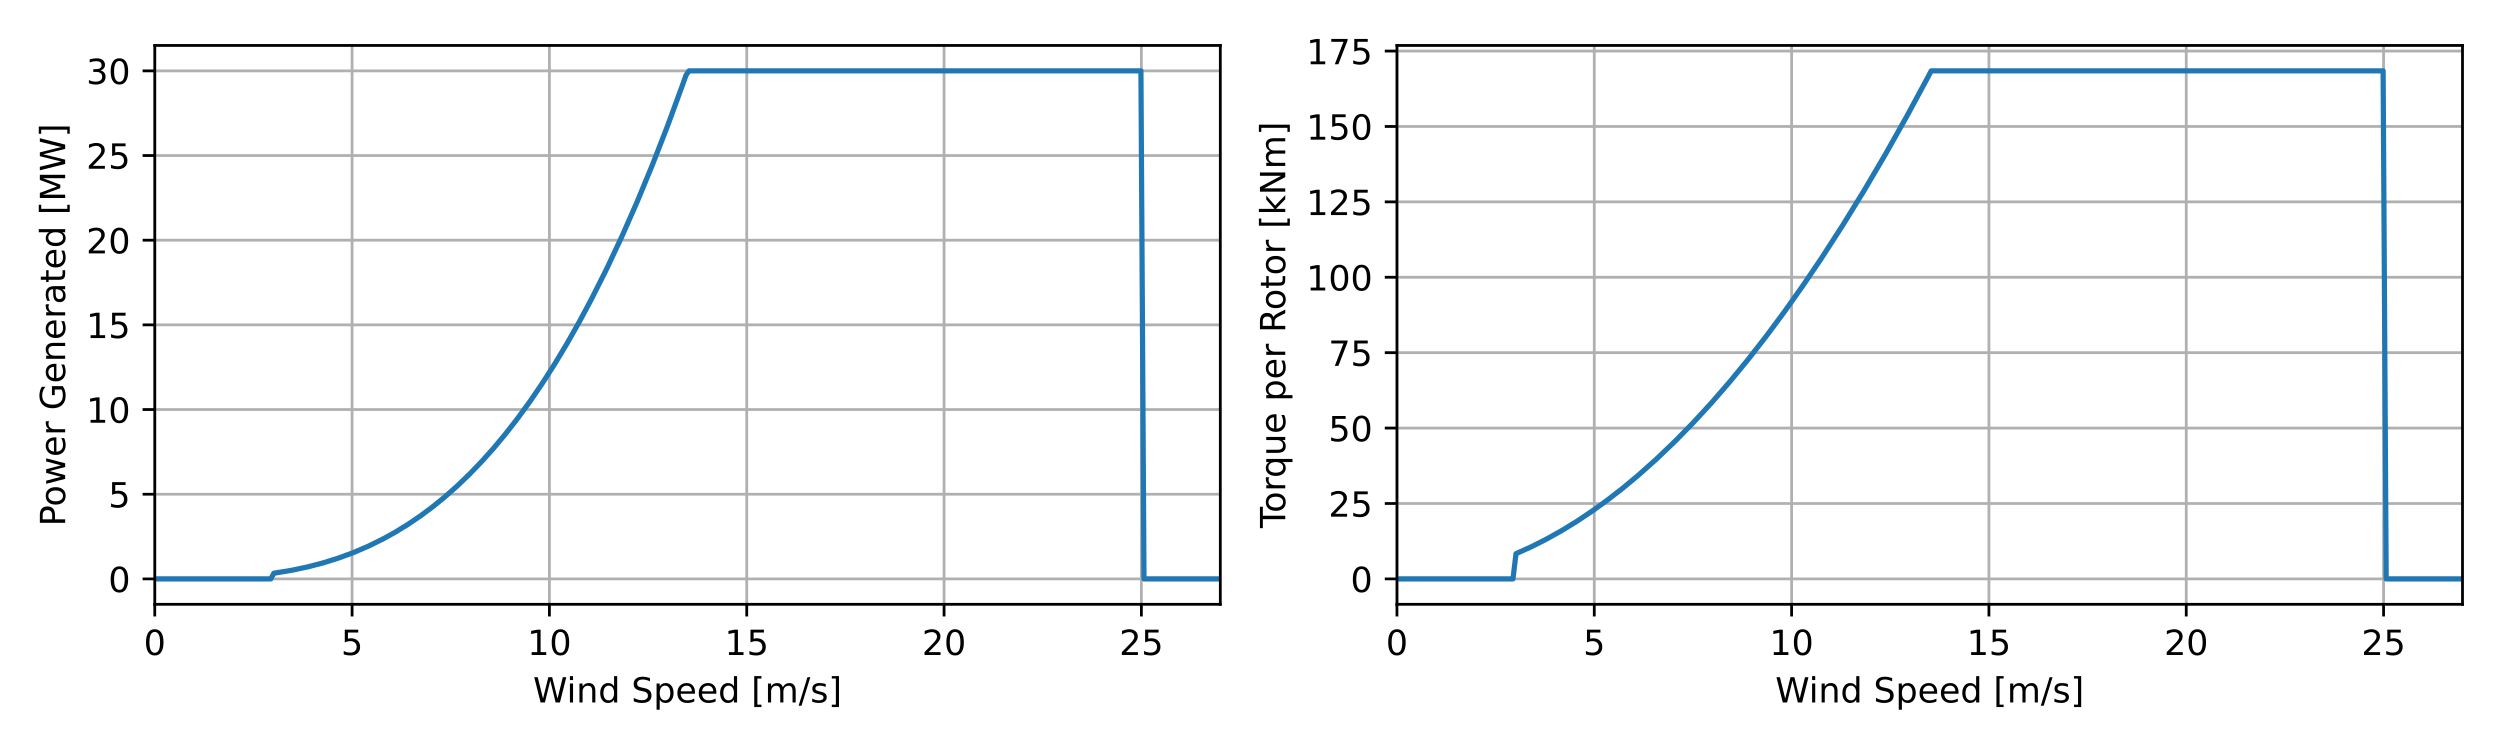
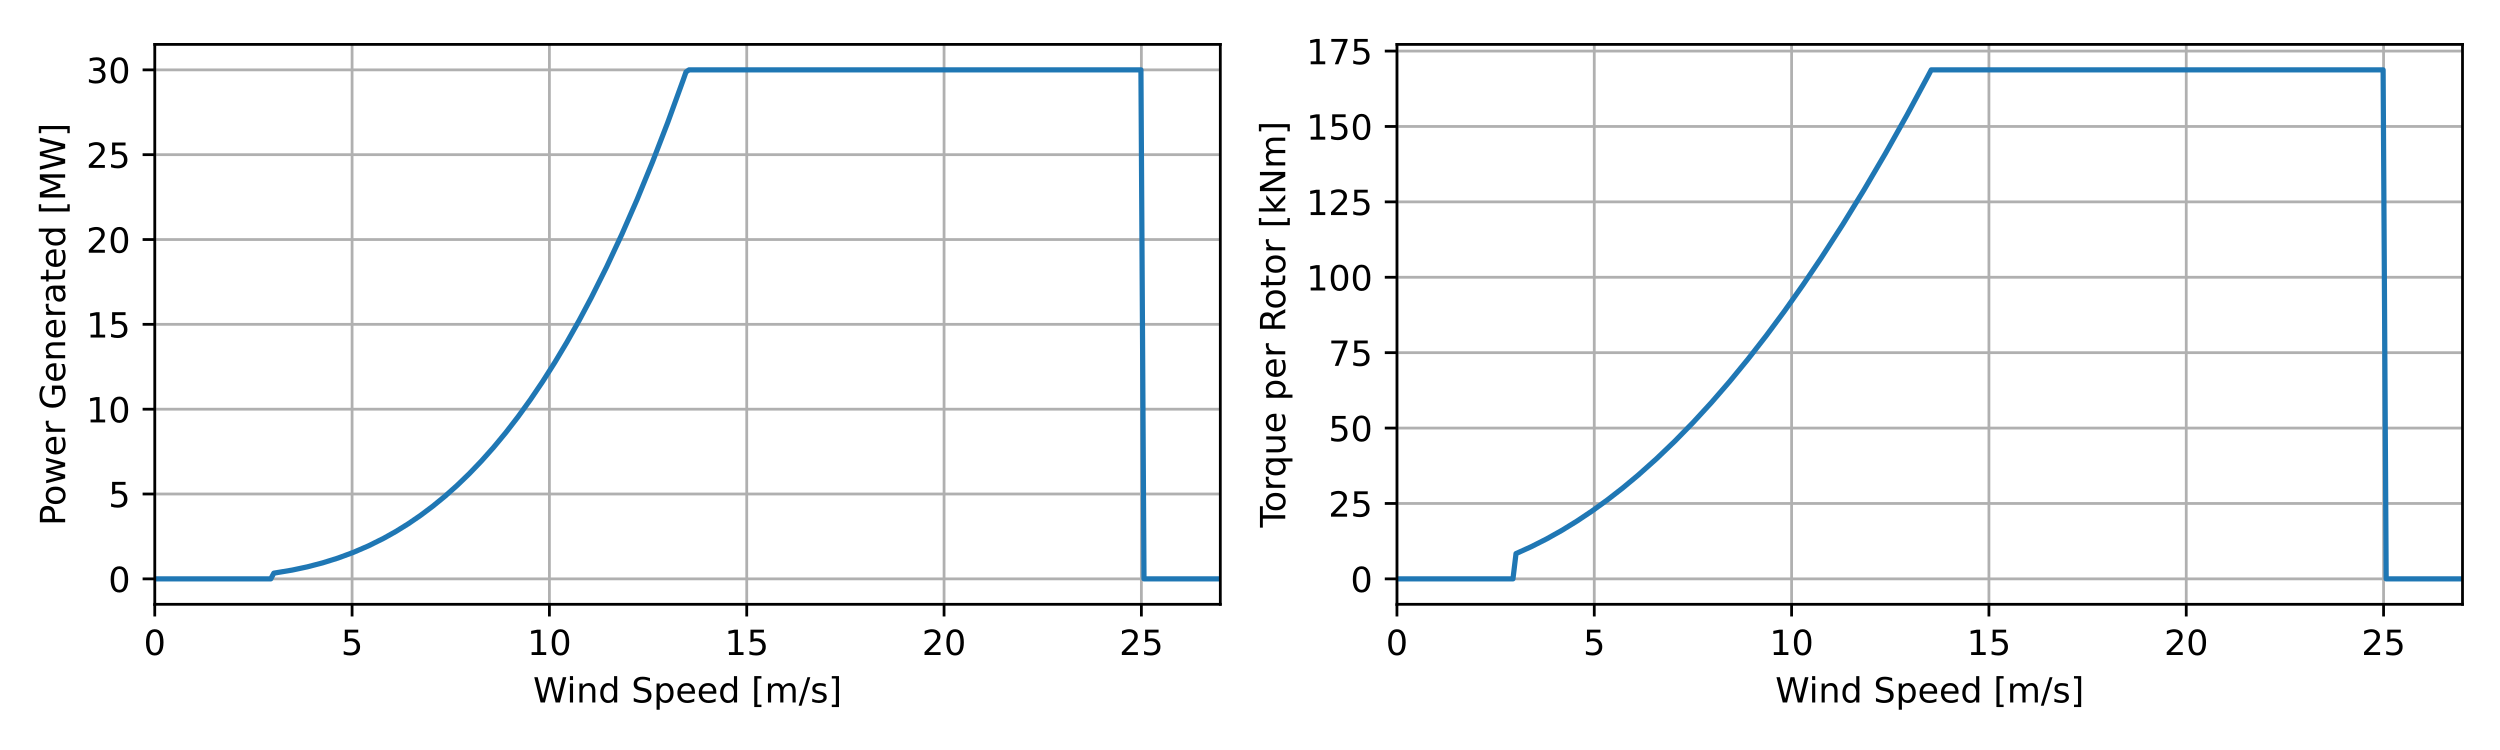
<svg xmlns="http://www.w3.org/2000/svg" xmlns:xlink="http://www.w3.org/1999/xlink" width="720pt" height="216pt" viewBox="0 0 720 216" version="1.1">
  <defs>
    <style type="text/css">*{stroke-linejoin: round; stroke-linecap: butt}</style>
  </defs>
  <g id="figure_1">
    <g id="patch_1">
      <path d="M 0 216  L 720 216  L 720 0  L 0 0  z " style="fill: #ffffff" />
    </g>
    <g id="axes_1">
      <g id="patch_2">
-         <path d="M 44.57 174.04  L 351.45 174.04  L 351.45 13.089  L 44.57 13.089  z " style="fill: #ffffff" />
+         <path d="M 44.57 174.04  L 351.45 174.04  L 351.45 12.788  L 44.57 12.788  z " style="fill: #ffffff" />
      </g>
      <g id="matplotlib.axis_1">
        <g id="xtick_1">
          <g id="line2d_1">
-             <path d="M 44.57 174.04  L 44.57 13.089  " clip-path="url(#pef4a4a75a6)" style="fill: none; stroke: #b0b0b0; stroke-width: 0.8; stroke-linecap: square" />
+             <path d="M 44.57 174.04  L 44.57 12.788  " clip-path="url(#p8d7e63f0e0)" style="fill: none; stroke: #b0b0b0; stroke-width: 0.8; stroke-linecap: square" />
          </g>
          <g id="line2d_2">
            <defs>
-               <path id="mb5f96da358" d="M 0 0  L 0 3.5  " style="stroke: #000000; stroke-width: 0.8" />
+               <path id="m39bc33a064" d="M 0 0  L 0 3.5  " style="stroke: #000000; stroke-width: 0.8" />
            </defs>
            <g>
-               <use xlink:href="#mb5f96da358" x="44.57" y="174.04" style="stroke: #000000; stroke-width: 0.8" />
+               <use xlink:href="#m39bc33a064" x="44.57" y="174.04" style="stroke: #000000; stroke-width: 0.8" />
            </g>
          </g>
          <g id="text_1">
            <g transform="translate(41.38875 188.6384) scale(0.1 -0.1)">
              <defs>
                <path id="DejaVuSans-30" d="M 2034 4250  Q 1547 4250 1301 3770  Q 1056 3291 1056 2328  Q 1056 1369 1301 889  Q 1547 409 2034 409  Q 2525 409 2770 889  Q 3016 1369 3016 2328  Q 3016 3291 2770 3770  Q 2525 4250 2034 4250  z M 2034 4750  Q 2819 4750 3233 4129  Q 3647 3509 3647 2328  Q 3647 1150 3233 529  Q 2819 -91 2034 -91  Q 1250 -91 836 529  Q 422 1150 422 2328  Q 422 3509 836 4129  Q 1250 4750 2034 4750  z " transform="scale(0.015625)" />
              </defs>
              <use xlink:href="#DejaVuSans-30" />
            </g>
          </g>
        </g>
        <g id="xtick_2">
          <g id="line2d_3">
-             <path d="M 101.4 174.04  L 101.4 13.089  " clip-path="url(#pef4a4a75a6)" style="fill: none; stroke: #b0b0b0; stroke-width: 0.8; stroke-linecap: square" />
+             <path d="M 101.4 174.04  L 101.4 12.788  " clip-path="url(#p8d7e63f0e0)" style="fill: none; stroke: #b0b0b0; stroke-width: 0.8; stroke-linecap: square" />
          </g>
          <g id="line2d_4">
            <g>
-               <use xlink:href="#mb5f96da358" x="101.4" y="174.04" style="stroke: #000000; stroke-width: 0.8" />
+               <use xlink:href="#m39bc33a064" x="101.4" y="174.04" style="stroke: #000000; stroke-width: 0.8" />
            </g>
          </g>
          <g id="text_2">
            <g transform="translate(98.21838 188.6384) scale(0.1 -0.1)">
              <defs>
                <path id="DejaVuSans-35" d="M 691 4666  L 3169 4666  L 3169 4134  L 1269 4134  L 1269 2991  Q 1406 3038 1543 3061  Q 1681 3084 1819 3084  Q 2600 3084 3056 2656  Q 3513 2228 3513 1497  Q 3513 744 3044 326  Q 2575 -91 1722 -91  Q 1428 -91 1123 -41  Q 819 9 494 109  L 494 744  Q 775 591 1075 516  Q 1375 441 1709 441  Q 2250 441 2565 725  Q 2881 1009 2881 1497  Q 2881 1984 2565 2268  Q 2250 2553 1709 2553  Q 1456 2553 1204 2497  Q 953 2441 691 2322  L 691 4666  z " transform="scale(0.015625)" />
              </defs>
              <use xlink:href="#DejaVuSans-35" />
            </g>
          </g>
        </g>
        <g id="xtick_3">
          <g id="line2d_5">
-             <path d="M 158.229 174.04  L 158.229 13.089  " clip-path="url(#pef4a4a75a6)" style="fill: none; stroke: #b0b0b0; stroke-width: 0.8; stroke-linecap: square" />
+             <path d="M 158.229 174.04  L 158.229 12.788  " clip-path="url(#p8d7e63f0e0)" style="fill: none; stroke: #b0b0b0; stroke-width: 0.8; stroke-linecap: square" />
          </g>
          <g id="line2d_6">
            <g>
-               <use xlink:href="#mb5f96da358" x="158.229" y="174.04" style="stroke: #000000; stroke-width: 0.8" />
+               <use xlink:href="#m39bc33a064" x="158.229" y="174.04" style="stroke: #000000; stroke-width: 0.8" />
            </g>
          </g>
          <g id="text_3">
            <g transform="translate(151.8668 188.6384) scale(0.1 -0.1)">
              <defs>
                <path id="DejaVuSans-31" d="M 794 531  L 1825 531  L 1825 4091  L 703 3866  L 703 4441  L 1819 4666  L 2450 4666  L 2450 531  L 3481 531  L 3481 0  L 794 0  L 794 531  z " transform="scale(0.015625)" />
              </defs>
              <use xlink:href="#DejaVuSans-31" />
              <use xlink:href="#DejaVuSans-30" x="63.623" />
            </g>
          </g>
        </g>
        <g id="xtick_4">
          <g id="line2d_7">
-             <path d="M 215.059 174.04  L 215.059 13.089  " clip-path="url(#pef4a4a75a6)" style="fill: none; stroke: #b0b0b0; stroke-width: 0.8; stroke-linecap: square" />
+             <path d="M 215.059 174.04  L 215.059 12.788  " clip-path="url(#p8d7e63f0e0)" style="fill: none; stroke: #b0b0b0; stroke-width: 0.8; stroke-linecap: square" />
          </g>
          <g id="line2d_8">
            <g>
-               <use xlink:href="#mb5f96da358" x="215.059" y="174.04" style="stroke: #000000; stroke-width: 0.8" />
+               <use xlink:href="#m39bc33a064" x="215.059" y="174.04" style="stroke: #000000; stroke-width: 0.8" />
            </g>
          </g>
          <g id="text_4">
            <g transform="translate(208.6964 188.6384) scale(0.1 -0.1)">
              <use xlink:href="#DejaVuSans-31" />
              <use xlink:href="#DejaVuSans-35" x="63.623" />
            </g>
          </g>
        </g>
        <g id="xtick_5">
          <g id="line2d_9">
-             <path d="M 271.889 174.04  L 271.889 13.089  " clip-path="url(#pef4a4a75a6)" style="fill: none; stroke: #b0b0b0; stroke-width: 0.8; stroke-linecap: square" />
+             <path d="M 271.889 174.04  L 271.889 12.788  " clip-path="url(#p8d7e63f0e0)" style="fill: none; stroke: #b0b0b0; stroke-width: 0.8; stroke-linecap: square" />
          </g>
          <g id="line2d_10">
            <g>
-               <use xlink:href="#mb5f96da358" x="271.889" y="174.04" style="stroke: #000000; stroke-width: 0.8" />
+               <use xlink:href="#m39bc33a064" x="271.889" y="174.04" style="stroke: #000000; stroke-width: 0.8" />
            </g>
          </g>
          <g id="text_5">
            <g transform="translate(265.526 188.6384) scale(0.1 -0.1)">
              <defs>
                <path id="DejaVuSans-32" d="M 1228 531  L 3431 531  L 3431 0  L 469 0  L 469 531  Q 828 903 1448 1529  Q 2069 2156 2228 2338  Q 2531 2678 2651 2914  Q 2772 3150 2772 3378  Q 2772 3750 2511 3984  Q 2250 4219 1831 4219  Q 1534 4219 1204 4116  Q 875 4013 500 3803  L 500 4441  Q 881 4594 1212 4672  Q 1544 4750 1819 4750  Q 2544 4750 2975 4387  Q 3406 4025 3406 3419  Q 3406 3131 3298 2873  Q 3191 2616 2906 2266  Q 2828 2175 2409 1742  Q 1991 1309 1228 531  z " transform="scale(0.015625)" />
              </defs>
              <use xlink:href="#DejaVuSans-32" />
              <use xlink:href="#DejaVuSans-30" x="63.623" />
            </g>
          </g>
        </g>
        <g id="xtick_6">
          <g id="line2d_11">
-             <path d="M 328.718 174.04  L 328.718 13.089  " clip-path="url(#pef4a4a75a6)" style="fill: none; stroke: #b0b0b0; stroke-width: 0.8; stroke-linecap: square" />
+             <path d="M 328.718 174.04  L 328.718 12.788  " clip-path="url(#p8d7e63f0e0)" style="fill: none; stroke: #b0b0b0; stroke-width: 0.8; stroke-linecap: square" />
          </g>
          <g id="line2d_12">
            <g>
-               <use xlink:href="#mb5f96da358" x="328.718" y="174.04" style="stroke: #000000; stroke-width: 0.8" />
+               <use xlink:href="#m39bc33a064" x="328.718" y="174.04" style="stroke: #000000; stroke-width: 0.8" />
            </g>
          </g>
          <g id="text_6">
            <g transform="translate(322.3556 188.6384) scale(0.1 -0.1)">
              <use xlink:href="#DejaVuSans-32" />
              <use xlink:href="#DejaVuSans-35" x="63.623" />
            </g>
          </g>
        </g>
        <g id="text_7">
          <g transform="translate(153.5319 202.3166) scale(0.1 -0.1)">
            <defs>
              <path id="DejaVuSans-57" d="M 213 4666  L 850 4666  L 1831 722  L 2809 4666  L 3519 4666  L 4500 722  L 5478 4666  L 6119 4666  L 4947 0  L 4153 0  L 3169 4050  L 2175 0  L 1381 0  L 213 4666  z " transform="scale(0.015625)" />
              <path id="DejaVuSans-69" d="M 603 3500  L 1178 3500  L 1178 0  L 603 0  L 603 3500  z M 603 4863  L 1178 4863  L 1178 4134  L 603 4134  L 603 4863  z " transform="scale(0.015625)" />
              <path id="DejaVuSans-6e" d="M 3513 2113  L 3513 0  L 2938 0  L 2938 2094  Q 2938 2591 2744 2837  Q 2550 3084 2163 3084  Q 1697 3084 1428 2787  Q 1159 2491 1159 1978  L 1159 0  L 581 0  L 581 3500  L 1159 3500  L 1159 2956  Q 1366 3272 1645 3428  Q 1925 3584 2291 3584  Q 2894 3584 3203 3211  Q 3513 2838 3513 2113  z " transform="scale(0.015625)" />
              <path id="DejaVuSans-64" d="M 2906 2969  L 2906 4863  L 3481 4863  L 3481 0  L 2906 0  L 2906 525  Q 2725 213 2448 61  Q 2172 -91 1784 -91  Q 1150 -91 751 415  Q 353 922 353 1747  Q 353 2572 751 3078  Q 1150 3584 1784 3584  Q 2172 3584 2448 3432  Q 2725 3281 2906 2969  z M 947 1747  Q 947 1113 1208 752  Q 1469 391 1925 391  Q 2381 391 2643 752  Q 2906 1113 2906 1747  Q 2906 2381 2643 2742  Q 2381 3103 1925 3103  Q 1469 3103 1208 2742  Q 947 2381 947 1747  z " transform="scale(0.015625)" />
              <path id="DejaVuSans-20" transform="scale(0.015625)" />
              <path id="DejaVuSans-53" d="M 3425 4513  L 3425 3897  Q 3066 4069 2747 4153  Q 2428 4238 2131 4238  Q 1616 4238 1336 4038  Q 1056 3838 1056 3469  Q 1056 3159 1242 3001  Q 1428 2844 1947 2747  L 2328 2669  Q 3034 2534 3370 2195  Q 3706 1856 3706 1288  Q 3706 609 3251 259  Q 2797 -91 1919 -91  Q 1588 -91 1214 -16  Q 841 59 441 206  L 441 856  Q 825 641 1194 531  Q 1563 422 1919 422  Q 2459 422 2753 634  Q 3047 847 3047 1241  Q 3047 1584 2836 1778  Q 2625 1972 2144 2069  L 1759 2144  Q 1053 2284 737 2584  Q 422 2884 422 3419  Q 422 4038 858 4394  Q 1294 4750 2059 4750  Q 2388 4750 2728 4690  Q 3069 4631 3425 4513  z " transform="scale(0.015625)" />
              <path id="DejaVuSans-70" d="M 1159 525  L 1159 -1331  L 581 -1331  L 581 3500  L 1159 3500  L 1159 2969  Q 1341 3281 1617 3432  Q 1894 3584 2278 3584  Q 2916 3584 3314 3078  Q 3713 2572 3713 1747  Q 3713 922 3314 415  Q 2916 -91 2278 -91  Q 1894 -91 1617 61  Q 1341 213 1159 525  z M 3116 1747  Q 3116 2381 2855 2742  Q 2594 3103 2138 3103  Q 1681 3103 1420 2742  Q 1159 2381 1159 1747  Q 1159 1113 1420 752  Q 1681 391 2138 391  Q 2594 391 2855 752  Q 3116 1113 3116 1747  z " transform="scale(0.015625)" />
              <path id="DejaVuSans-65" d="M 3597 1894  L 3597 1613  L 953 1613  Q 991 1019 1311 708  Q 1631 397 2203 397  Q 2534 397 2845 478  Q 3156 559 3463 722  L 3463 178  Q 3153 47 2828 -22  Q 2503 -91 2169 -91  Q 1331 -91 842 396  Q 353 884 353 1716  Q 353 2575 817 3079  Q 1281 3584 2069 3584  Q 2775 3584 3186 3129  Q 3597 2675 3597 1894  z M 3022 2063  Q 3016 2534 2758 2815  Q 2500 3097 2075 3097  Q 1594 3097 1305 2825  Q 1016 2553 972 2059  L 3022 2063  z " transform="scale(0.015625)" />
              <path id="DejaVuSans-5b" d="M 550 4863  L 1875 4863  L 1875 4416  L 1125 4416  L 1125 -397  L 1875 -397  L 1875 -844  L 550 -844  L 550 4863  z " transform="scale(0.015625)" />
              <path id="DejaVuSans-6d" d="M 3328 2828  Q 3544 3216 3844 3400  Q 4144 3584 4550 3584  Q 5097 3584 5394 3201  Q 5691 2819 5691 2113  L 5691 0  L 5113 0  L 5113 2094  Q 5113 2597 4934 2840  Q 4756 3084 4391 3084  Q 3944 3084 3684 2787  Q 3425 2491 3425 1978  L 3425 0  L 2847 0  L 2847 2094  Q 2847 2600 2669 2842  Q 2491 3084 2119 3084  Q 1678 3084 1418 2786  Q 1159 2488 1159 1978  L 1159 0  L 581 0  L 581 3500  L 1159 3500  L 1159 2956  Q 1356 3278 1631 3431  Q 1906 3584 2284 3584  Q 2666 3584 2933 3390  Q 3200 3197 3328 2828  z " transform="scale(0.015625)" />
              <path id="DejaVuSans-2f" d="M 1625 4666  L 2156 4666  L 531 -594  L 0 -594  L 1625 4666  z " transform="scale(0.015625)" />
              <path id="DejaVuSans-73" d="M 2834 3397  L 2834 2853  Q 2591 2978 2328 3040  Q 2066 3103 1784 3103  Q 1356 3103 1142 2972  Q 928 2841 928 2578  Q 928 2378 1081 2264  Q 1234 2150 1697 2047  L 1894 2003  Q 2506 1872 2764 1633  Q 3022 1394 3022 966  Q 3022 478 2636 193  Q 2250 -91 1575 -91  Q 1294 -91 989 -36  Q 684 19 347 128  L 347 722  Q 666 556 975 473  Q 1284 391 1588 391  Q 1994 391 2212 530  Q 2431 669 2431 922  Q 2431 1156 2273 1281  Q 2116 1406 1581 1522  L 1381 1569  Q 847 1681 609 1914  Q 372 2147 372 2553  Q 372 3047 722 3315  Q 1072 3584 1716 3584  Q 2034 3584 2315 3537  Q 2597 3491 2834 3397  z " transform="scale(0.015625)" />
              <path id="DejaVuSans-5d" d="M 1947 4863  L 1947 -844  L 622 -844  L 622 -397  L 1369 -397  L 1369 4416  L 622 4416  L 622 4863  L 1947 4863  z " transform="scale(0.015625)" />
            </defs>
            <use xlink:href="#DejaVuSans-57" />
            <use xlink:href="#DejaVuSans-69" x="96.627" />
            <use xlink:href="#DejaVuSans-6e" x="124.41" />
            <use xlink:href="#DejaVuSans-64" x="187.789" />
            <use xlink:href="#DejaVuSans-20" x="251.266" />
            <use xlink:href="#DejaVuSans-53" x="283.053" />
            <use xlink:href="#DejaVuSans-70" x="346.529" />
            <use xlink:href="#DejaVuSans-65" x="410.006" />
            <use xlink:href="#DejaVuSans-65" x="471.529" />
            <use xlink:href="#DejaVuSans-64" x="533.053" />
            <use xlink:href="#DejaVuSans-20" x="596.529" />
            <use xlink:href="#DejaVuSans-5b" x="628.316" />
            <use xlink:href="#DejaVuSans-6d" x="667.33" />
            <use xlink:href="#DejaVuSans-2f" x="764.742" />
            <use xlink:href="#DejaVuSans-73" x="798.434" />
            <use xlink:href="#DejaVuSans-5d" x="850.533" />
          </g>
        </g>
      </g>
      <g id="matplotlib.axis_2">
        <g id="ytick_1">
          <g id="line2d_13">
-             <path d="M 44.57 166.724  L 351.45 166.724  " clip-path="url(#pef4a4a75a6)" style="fill: none; stroke: #b0b0b0; stroke-width: 0.8; stroke-linecap: square" />
+             <path d="M 44.57 166.71  L 351.45 166.71  " clip-path="url(#p8d7e63f0e0)" style="fill: none; stroke: #b0b0b0; stroke-width: 0.8; stroke-linecap: square" />
          </g>
          <g id="line2d_14">
            <defs>
-               <path id="mafe4fae65e" d="M 0 0  L -3.5 0  " style="stroke: #000000; stroke-width: 0.8" />
+               <path id="mbab82a17ac" d="M 0 0  L -3.5 0  " style="stroke: #000000; stroke-width: 0.8" />
            </defs>
            <g>
-               <use xlink:href="#mafe4fae65e" x="44.57" y="166.724" style="stroke: #000000; stroke-width: 0.8" />
+               <use xlink:href="#mbab82a17ac" x="44.57" y="166.71" style="stroke: #000000; stroke-width: 0.8" />
            </g>
          </g>
          <g id="text_8">
-             <g transform="translate(31.2075 170.5232) scale(0.1 -0.1)">
+             <g transform="translate(31.2075 170.5096) scale(0.1 -0.1)">
              <use xlink:href="#DejaVuSans-30" />
            </g>
          </g>
        </g>
        <g id="ytick_2">
          <g id="line2d_15">
-             <path d="M 44.57 142.337  L 351.45 142.337  " clip-path="url(#pef4a4a75a6)" style="fill: none; stroke: #b0b0b0; stroke-width: 0.8; stroke-linecap: square" />
+             <path d="M 44.57 142.278  L 351.45 142.278  " clip-path="url(#p8d7e63f0e0)" style="fill: none; stroke: #b0b0b0; stroke-width: 0.8; stroke-linecap: square" />
          </g>
          <g id="line2d_16">
            <g>
-               <use xlink:href="#mafe4fae65e" x="44.57" y="142.337" style="stroke: #000000; stroke-width: 0.8" />
+               <use xlink:href="#mbab82a17ac" x="44.57" y="142.278" style="stroke: #000000; stroke-width: 0.8" />
            </g>
          </g>
          <g id="text_9">
-             <g transform="translate(31.2075 146.1367) scale(0.1 -0.1)">
+             <g transform="translate(31.2075 146.0774) scale(0.1 -0.1)">
              <use xlink:href="#DejaVuSans-35" />
            </g>
          </g>
        </g>
        <g id="ytick_3">
          <g id="line2d_17">
-             <path d="M 44.57 117.951  L 351.45 117.951  " clip-path="url(#pef4a4a75a6)" style="fill: none; stroke: #b0b0b0; stroke-width: 0.8; stroke-linecap: square" />
+             <path d="M 44.57 117.846  L 351.45 117.846  " clip-path="url(#p8d7e63f0e0)" style="fill: none; stroke: #b0b0b0; stroke-width: 0.8; stroke-linecap: square" />
          </g>
          <g id="line2d_18">
            <g>
-               <use xlink:href="#mafe4fae65e" x="44.57" y="117.951" style="stroke: #000000; stroke-width: 0.8" />
+               <use xlink:href="#mbab82a17ac" x="44.57" y="117.846" style="stroke: #000000; stroke-width: 0.8" />
            </g>
          </g>
          <g id="text_10">
-             <g transform="translate(24.845 121.7501) scale(0.1 -0.1)">
+             <g transform="translate(24.845 121.6453) scale(0.1 -0.1)">
              <use xlink:href="#DejaVuSans-31" />
              <use xlink:href="#DejaVuSans-30" x="63.623" />
            </g>
          </g>
        </g>
        <g id="ytick_4">
          <g id="line2d_19">
-             <path d="M 44.57 93.564  L 351.45 93.564  " clip-path="url(#pef4a4a75a6)" style="fill: none; stroke: #b0b0b0; stroke-width: 0.8; stroke-linecap: square" />
+             <path d="M 44.57 93.414  L 351.45 93.414  " clip-path="url(#p8d7e63f0e0)" style="fill: none; stroke: #b0b0b0; stroke-width: 0.8; stroke-linecap: square" />
          </g>
          <g id="line2d_20">
            <g>
-               <use xlink:href="#mafe4fae65e" x="44.57" y="93.564" style="stroke: #000000; stroke-width: 0.8" />
+               <use xlink:href="#mbab82a17ac" x="44.57" y="93.414" style="stroke: #000000; stroke-width: 0.8" />
            </g>
          </g>
          <g id="text_11">
-             <g transform="translate(24.845 97.36355) scale(0.1 -0.1)">
+             <g transform="translate(24.845 97.21312) scale(0.1 -0.1)">
              <use xlink:href="#DejaVuSans-31" />
              <use xlink:href="#DejaVuSans-35" x="63.623" />
            </g>
          </g>
        </g>
        <g id="ytick_5">
          <g id="line2d_21">
-             <path d="M 44.57 69.178  L 351.45 69.178  " clip-path="url(#pef4a4a75a6)" style="fill: none; stroke: #b0b0b0; stroke-width: 0.8; stroke-linecap: square" />
+             <path d="M 44.57 68.982  L 351.45 68.982  " clip-path="url(#p8d7e63f0e0)" style="fill: none; stroke: #b0b0b0; stroke-width: 0.8; stroke-linecap: square" />
          </g>
          <g id="line2d_22">
            <g>
-               <use xlink:href="#mafe4fae65e" x="44.57" y="69.178" style="stroke: #000000; stroke-width: 0.8" />
+               <use xlink:href="#mbab82a17ac" x="44.57" y="68.982" style="stroke: #000000; stroke-width: 0.8" />
            </g>
          </g>
          <g id="text_12">
-             <g transform="translate(24.845 72.97699) scale(0.1 -0.1)">
+             <g transform="translate(24.845 72.78097) scale(0.1 -0.1)">
              <use xlink:href="#DejaVuSans-32" />
              <use xlink:href="#DejaVuSans-30" x="63.623" />
            </g>
          </g>
        </g>
        <g id="ytick_6">
          <g id="line2d_23">
-             <path d="M 44.57 44.791  L 351.45 44.791  " clip-path="url(#pef4a4a75a6)" style="fill: none; stroke: #b0b0b0; stroke-width: 0.8; stroke-linecap: square" />
+             <path d="M 44.57 44.55  L 351.45 44.55  " clip-path="url(#p8d7e63f0e0)" style="fill: none; stroke: #b0b0b0; stroke-width: 0.8; stroke-linecap: square" />
          </g>
          <g id="line2d_24">
            <g>
-               <use xlink:href="#mafe4fae65e" x="44.57" y="44.791" style="stroke: #000000; stroke-width: 0.8" />
+               <use xlink:href="#mbab82a17ac" x="44.57" y="44.55" style="stroke: #000000; stroke-width: 0.8" />
            </g>
          </g>
          <g id="text_13">
-             <g transform="translate(24.845 48.59042) scale(0.1 -0.1)">
+             <g transform="translate(24.845 48.34881) scale(0.1 -0.1)">
              <use xlink:href="#DejaVuSans-32" />
              <use xlink:href="#DejaVuSans-35" x="63.623" />
            </g>
          </g>
        </g>
        <g id="ytick_7">
          <g id="line2d_25">
-             <path d="M 44.57 20.405  L 351.45 20.405  " clip-path="url(#pef4a4a75a6)" style="fill: none; stroke: #b0b0b0; stroke-width: 0.8; stroke-linecap: square" />
+             <path d="M 44.57 20.117  L 351.45 20.117  " clip-path="url(#p8d7e63f0e0)" style="fill: none; stroke: #b0b0b0; stroke-width: 0.8; stroke-linecap: square" />
          </g>
          <g id="line2d_26">
            <g>
-               <use xlink:href="#mafe4fae65e" x="44.57" y="20.405" style="stroke: #000000; stroke-width: 0.8" />
+               <use xlink:href="#mbab82a17ac" x="44.57" y="20.117" style="stroke: #000000; stroke-width: 0.8" />
            </g>
          </g>
          <g id="text_14">
-             <g transform="translate(24.845 24.20386) scale(0.1 -0.1)">
+             <g transform="translate(24.845 23.91666) scale(0.1 -0.1)">
              <defs>
                <path id="DejaVuSans-33" d="M 2597 2516  Q 3050 2419 3304 2112  Q 3559 1806 3559 1356  Q 3559 666 3084 287  Q 2609 -91 1734 -91  Q 1441 -91 1130 -33  Q 819 25 488 141  L 488 750  Q 750 597 1062 519  Q 1375 441 1716 441  Q 2309 441 2620 675  Q 2931 909 2931 1356  Q 2931 1769 2642 2001  Q 2353 2234 1838 2234  L 1294 2234  L 1294 2753  L 1863 2753  Q 2328 2753 2575 2939  Q 2822 3125 2822 3475  Q 2822 3834 2567 4026  Q 2313 4219 1838 4219  Q 1578 4219 1281 4162  Q 984 4106 628 3988  L 628 4550  Q 988 4650 1302 4700  Q 1616 4750 1894 4750  Q 2613 4750 3031 4423  Q 3450 4097 3450 3541  Q 3450 3153 3228 2886  Q 3006 2619 2597 2516  z " transform="scale(0.015625)" />
              </defs>
              <use xlink:href="#DejaVuSans-33" />
              <use xlink:href="#DejaVuSans-30" x="63.623" />
            </g>
          </g>
        </g>
        <g id="text_15">
-           <g transform="translate(18.76531 151.5425) rotate(-90) scale(0.1 -0.1)">
+           <g transform="translate(18.76531 151.392) rotate(-90) scale(0.1 -0.1)">
            <defs>
              <path id="DejaVuSans-50" d="M 1259 4147  L 1259 2394  L 2053 2394  Q 2494 2394 2734 2622  Q 2975 2850 2975 3272  Q 2975 3691 2734 3919  Q 2494 4147 2053 4147  L 1259 4147  z M 628 4666  L 2053 4666  Q 2838 4666 3239 4311  Q 3641 3956 3641 3272  Q 3641 2581 3239 2228  Q 2838 1875 2053 1875  L 1259 1875  L 1259 0  L 628 0  L 628 4666  z " transform="scale(0.015625)" />
              <path id="DejaVuSans-6f" d="M 1959 3097  Q 1497 3097 1228 2736  Q 959 2375 959 1747  Q 959 1119 1226 758  Q 1494 397 1959 397  Q 2419 397 2687 759  Q 2956 1122 2956 1747  Q 2956 2369 2687 2733  Q 2419 3097 1959 3097  z M 1959 3584  Q 2709 3584 3137 3096  Q 3566 2609 3566 1747  Q 3566 888 3137 398  Q 2709 -91 1959 -91  Q 1206 -91 779 398  Q 353 888 353 1747  Q 353 2609 779 3096  Q 1206 3584 1959 3584  z " transform="scale(0.015625)" />
              <path id="DejaVuSans-77" d="M 269 3500  L 844 3500  L 1563 769  L 2278 3500  L 2956 3500  L 3675 769  L 4391 3500  L 4966 3500  L 4050 0  L 3372 0  L 2619 2869  L 1863 0  L 1184 0  L 269 3500  z " transform="scale(0.015625)" />
              <path id="DejaVuSans-72" d="M 2631 2963  Q 2534 3019 2420 3045  Q 2306 3072 2169 3072  Q 1681 3072 1420 2755  Q 1159 2438 1159 1844  L 1159 0  L 581 0  L 581 3500  L 1159 3500  L 1159 2956  Q 1341 3275 1631 3429  Q 1922 3584 2338 3584  Q 2397 3584 2469 3576  Q 2541 3569 2628 3553  L 2631 2963  z " transform="scale(0.015625)" />
              <path id="DejaVuSans-47" d="M 3809 666  L 3809 1919  L 2778 1919  L 2778 2438  L 4434 2438  L 4434 434  Q 4069 175 3628 42  Q 3188 -91 2688 -91  Q 1594 -91 976 548  Q 359 1188 359 2328  Q 359 3472 976 4111  Q 1594 4750 2688 4750  Q 3144 4750 3555 4637  Q 3966 4525 4313 4306  L 4313 3634  Q 3963 3931 3569 4081  Q 3175 4231 2741 4231  Q 1884 4231 1454 3753  Q 1025 3275 1025 2328  Q 1025 1384 1454 906  Q 1884 428 2741 428  Q 3075 428 3337 486  Q 3600 544 3809 666  z " transform="scale(0.015625)" />
              <path id="DejaVuSans-61" d="M 2194 1759  Q 1497 1759 1228 1600  Q 959 1441 959 1056  Q 959 750 1161 570  Q 1363 391 1709 391  Q 2188 391 2477 730  Q 2766 1069 2766 1631  L 2766 1759  L 2194 1759  z M 3341 1997  L 3341 0  L 2766 0  L 2766 531  Q 2569 213 2275 61  Q 1981 -91 1556 -91  Q 1019 -91 701 211  Q 384 513 384 1019  Q 384 1609 779 1909  Q 1175 2209 1959 2209  L 2766 2209  L 2766 2266  Q 2766 2663 2505 2880  Q 2244 3097 1772 3097  Q 1472 3097 1187 3025  Q 903 2953 641 2809  L 641 3341  Q 956 3463 1253 3523  Q 1550 3584 1831 3584  Q 2591 3584 2966 3190  Q 3341 2797 3341 1997  z " transform="scale(0.015625)" />
              <path id="DejaVuSans-74" d="M 1172 4494  L 1172 3500  L 2356 3500  L 2356 3053  L 1172 3053  L 1172 1153  Q 1172 725 1289 603  Q 1406 481 1766 481  L 2356 481  L 2356 0  L 1766 0  Q 1100 0 847 248  Q 594 497 594 1153  L 594 3053  L 172 3053  L 172 3500  L 594 3500  L 594 4494  L 1172 4494  z " transform="scale(0.015625)" />
              <path id="DejaVuSans-4d" d="M 628 4666  L 1569 4666  L 2759 1491  L 3956 4666  L 4897 4666  L 4897 0  L 4281 0  L 4281 4097  L 3078 897  L 2444 897  L 1241 4097  L 1241 0  L 628 0  L 628 4666  z " transform="scale(0.015625)" />
            </defs>
            <use xlink:href="#DejaVuSans-50" />
            <use xlink:href="#DejaVuSans-6f" x="56.678" />
            <use xlink:href="#DejaVuSans-77" x="117.859" />
            <use xlink:href="#DejaVuSans-65" x="199.646" />
            <use xlink:href="#DejaVuSans-72" x="261.17" />
            <use xlink:href="#DejaVuSans-20" x="302.283" />
            <use xlink:href="#DejaVuSans-47" x="334.07" />
            <use xlink:href="#DejaVuSans-65" x="411.561" />
            <use xlink:href="#DejaVuSans-6e" x="473.084" />
            <use xlink:href="#DejaVuSans-65" x="536.463" />
            <use xlink:href="#DejaVuSans-72" x="597.986" />
            <use xlink:href="#DejaVuSans-61" x="639.1" />
            <use xlink:href="#DejaVuSans-74" x="700.379" />
            <use xlink:href="#DejaVuSans-65" x="739.588" />
            <use xlink:href="#DejaVuSans-64" x="801.111" />
            <use xlink:href="#DejaVuSans-20" x="864.588" />
            <use xlink:href="#DejaVuSans-5b" x="896.375" />
            <use xlink:href="#DejaVuSans-4d" x="935.389" />
            <use xlink:href="#DejaVuSans-57" x="1021.668" />
            <use xlink:href="#DejaVuSans-5d" x="1120.545" />
          </g>
        </g>
      </g>
      <g id="line2d_27">
-         <path d="M 44.57 166.724  L 77.984 166.724  L 78.863 165.091  L 84.139 164.215  L 88.536 163.282  L 92.932 162.143  L 97.329 160.776  L 101.725 159.162  L 106.122 157.279  L 110.518 155.107  L 114.036 153.147  L 117.553 150.979  L 121.07 148.591  L 124.587 145.973  L 128.105 143.115  L 131.622 140.005  L 135.139 136.634  L 138.656 132.99  L 142.174 129.064  L 145.691 124.844  L 149.208 120.32  L 152.725 115.481  L 156.243 110.318  L 159.76 104.819  L 163.277 98.973  L 166.794 92.77  L 170.312 86.2  L 174.708 77.455  L 179.105 68.098  L 183.501 58.11  L 187.898 47.469  L 192.294 36.154  L 196.691 24.146  L 197.57 21.659  L 198.45 20.405  L 328.588 20.405  L 329.467 166.724  L 351.45 166.724  L 351.45 166.724  " clip-path="url(#pef4a4a75a6)" style="fill: none; stroke: #1f77b4; stroke-width: 1.5; stroke-linecap: square" />
+         <path d="M 44.57 166.71  L 77.984 166.71  L 78.863 165.067  L 84.139 164.185  L 88.536 163.246  L 92.932 162.1  L 97.329 160.725  L 101.725 159.1  L 106.122 157.205  L 110.518 155.02  L 114.036 153.048  L 117.553 150.865  L 121.07 148.462  L 124.587 145.828  L 128.105 142.951  L 131.622 139.822  L 135.139 136.43  L 138.656 132.763  L 142.174 128.812  L 145.691 124.565  L 149.208 120.013  L 152.725 115.143  L 156.243 109.947  L 159.76 104.413  L 163.277 98.53  L 166.794 92.289  L 170.312 85.677  L 174.708 76.876  L 179.105 67.46  L 183.501 57.409  L 187.898 46.7  L 192.294 35.314  L 196.691 23.229  L 197.57 20.727  L 198.45 20.117  L 328.588 20.117  L 329.467 166.71  L 351.45 166.71  L 351.45 166.71  " clip-path="url(#p8d7e63f0e0)" style="fill: none; stroke: #1f77b4; stroke-width: 1.5; stroke-linecap: square" />
      </g>
      <g id="patch_3">
-         <path d="M 44.57 174.04  L 44.57 13.089  " style="fill: none; stroke: #000000; stroke-width: 0.8; stroke-linejoin: miter; stroke-linecap: square" />
+         <path d="M 44.57 174.04  L 44.57 12.788  " style="fill: none; stroke: #000000; stroke-width: 0.8; stroke-linejoin: miter; stroke-linecap: square" />
      </g>
      <g id="patch_4">
-         <path d="M 351.45 174.04  L 351.45 13.089  " style="fill: none; stroke: #000000; stroke-width: 0.8; stroke-linejoin: miter; stroke-linecap: square" />
+         <path d="M 351.45 174.04  L 351.45 12.788  " style="fill: none; stroke: #000000; stroke-width: 0.8; stroke-linejoin: miter; stroke-linecap: square" />
      </g>
      <g id="patch_5">
        <path d="M 44.57 174.04  L 351.45 174.04  " style="fill: none; stroke: #000000; stroke-width: 0.8; stroke-linejoin: miter; stroke-linecap: square" />
      </g>
      <g id="patch_6">
-         <path d="M 44.57 13.089  L 351.45 13.089  " style="fill: none; stroke: #000000; stroke-width: 0.8; stroke-linejoin: miter; stroke-linecap: square" />
+         <path d="M 44.57 12.788  L 351.45 12.788  " style="fill: none; stroke: #000000; stroke-width: 0.8; stroke-linejoin: miter; stroke-linecap: square" />
      </g>
    </g>
    <g id="axes_2">
      <g id="patch_7">
-         <path d="M 402.32 174.04  L 709.2 174.04  L 709.2 13.089  L 402.32 13.089  z " style="fill: #ffffff" />
+         <path d="M 402.32 174.04  L 709.2 174.04  L 709.2 12.788  L 402.32 12.788  z " style="fill: #ffffff" />
      </g>
      <g id="matplotlib.axis_3">
        <g id="xtick_7">
          <g id="line2d_28">
-             <path d="M 402.32 174.04  L 402.32 13.089  " clip-path="url(#p1f6855bcd0)" style="fill: none; stroke: #b0b0b0; stroke-width: 0.8; stroke-linecap: square" />
+             <path d="M 402.32 174.04  L 402.32 12.788  " clip-path="url(#p591ce5ca21)" style="fill: none; stroke: #b0b0b0; stroke-width: 0.8; stroke-linecap: square" />
          </g>
          <g id="line2d_29">
            <g>
-               <use xlink:href="#mb5f96da358" x="402.32" y="174.04" style="stroke: #000000; stroke-width: 0.8" />
+               <use xlink:href="#m39bc33a064" x="402.32" y="174.04" style="stroke: #000000; stroke-width: 0.8" />
            </g>
          </g>
          <g id="text_16">
            <g transform="translate(399.1388 188.6384) scale(0.1 -0.1)">
              <use xlink:href="#DejaVuSans-30" />
            </g>
          </g>
        </g>
        <g id="xtick_8">
          <g id="line2d_30">
-             <path d="M 459.15 174.04  L 459.15 13.089  " clip-path="url(#p1f6855bcd0)" style="fill: none; stroke: #b0b0b0; stroke-width: 0.8; stroke-linecap: square" />
+             <path d="M 459.15 174.04  L 459.15 12.788  " clip-path="url(#p591ce5ca21)" style="fill: none; stroke: #b0b0b0; stroke-width: 0.8; stroke-linecap: square" />
          </g>
          <g id="line2d_31">
            <g>
-               <use xlink:href="#mb5f96da358" x="459.15" y="174.04" style="stroke: #000000; stroke-width: 0.8" />
+               <use xlink:href="#m39bc33a064" x="459.15" y="174.04" style="stroke: #000000; stroke-width: 0.8" />
            </g>
          </g>
          <g id="text_17">
            <g transform="translate(455.9684 188.6384) scale(0.1 -0.1)">
              <use xlink:href="#DejaVuSans-35" />
            </g>
          </g>
        </g>
        <g id="xtick_9">
          <g id="line2d_32">
-             <path d="M 515.979 174.04  L 515.979 13.089  " clip-path="url(#p1f6855bcd0)" style="fill: none; stroke: #b0b0b0; stroke-width: 0.8; stroke-linecap: square" />
+             <path d="M 515.979 174.04  L 515.979 12.788  " clip-path="url(#p591ce5ca21)" style="fill: none; stroke: #b0b0b0; stroke-width: 0.8; stroke-linecap: square" />
          </g>
          <g id="line2d_33">
            <g>
-               <use xlink:href="#mb5f96da358" x="515.979" y="174.04" style="stroke: #000000; stroke-width: 0.8" />
+               <use xlink:href="#m39bc33a064" x="515.979" y="174.04" style="stroke: #000000; stroke-width: 0.8" />
            </g>
          </g>
          <g id="text_18">
            <g transform="translate(509.6168 188.6384) scale(0.1 -0.1)">
              <use xlink:href="#DejaVuSans-31" />
              <use xlink:href="#DejaVuSans-30" x="63.623" />
            </g>
          </g>
        </g>
        <g id="xtick_10">
          <g id="line2d_34">
-             <path d="M 572.809 174.04  L 572.809 13.089  " clip-path="url(#p1f6855bcd0)" style="fill: none; stroke: #b0b0b0; stroke-width: 0.8; stroke-linecap: square" />
+             <path d="M 572.809 174.04  L 572.809 12.788  " clip-path="url(#p591ce5ca21)" style="fill: none; stroke: #b0b0b0; stroke-width: 0.8; stroke-linecap: square" />
          </g>
          <g id="line2d_35">
            <g>
-               <use xlink:href="#mb5f96da358" x="572.809" y="174.04" style="stroke: #000000; stroke-width: 0.8" />
+               <use xlink:href="#m39bc33a064" x="572.809" y="174.04" style="stroke: #000000; stroke-width: 0.8" />
            </g>
          </g>
          <g id="text_19">
            <g transform="translate(566.4464 188.6384) scale(0.1 -0.1)">
              <use xlink:href="#DejaVuSans-31" />
              <use xlink:href="#DejaVuSans-35" x="63.623" />
            </g>
          </g>
        </g>
        <g id="xtick_11">
          <g id="line2d_36">
-             <path d="M 629.639 174.04  L 629.639 13.089  " clip-path="url(#p1f6855bcd0)" style="fill: none; stroke: #b0b0b0; stroke-width: 0.8; stroke-linecap: square" />
+             <path d="M 629.639 174.04  L 629.639 12.788  " clip-path="url(#p591ce5ca21)" style="fill: none; stroke: #b0b0b0; stroke-width: 0.8; stroke-linecap: square" />
          </g>
          <g id="line2d_37">
            <g>
-               <use xlink:href="#mb5f96da358" x="629.639" y="174.04" style="stroke: #000000; stroke-width: 0.8" />
+               <use xlink:href="#m39bc33a064" x="629.639" y="174.04" style="stroke: #000000; stroke-width: 0.8" />
            </g>
          </g>
          <g id="text_20">
            <g transform="translate(623.276 188.6384) scale(0.1 -0.1)">
              <use xlink:href="#DejaVuSans-32" />
              <use xlink:href="#DejaVuSans-30" x="63.623" />
            </g>
          </g>
        </g>
        <g id="xtick_12">
          <g id="line2d_38">
-             <path d="M 686.468 174.04  L 686.468 13.089  " clip-path="url(#p1f6855bcd0)" style="fill: none; stroke: #b0b0b0; stroke-width: 0.8; stroke-linecap: square" />
+             <path d="M 686.468 174.04  L 686.468 12.788  " clip-path="url(#p591ce5ca21)" style="fill: none; stroke: #b0b0b0; stroke-width: 0.8; stroke-linecap: square" />
          </g>
          <g id="line2d_39">
            <g>
-               <use xlink:href="#mb5f96da358" x="686.468" y="174.04" style="stroke: #000000; stroke-width: 0.8" />
+               <use xlink:href="#m39bc33a064" x="686.468" y="174.04" style="stroke: #000000; stroke-width: 0.8" />
            </g>
          </g>
          <g id="text_21">
            <g transform="translate(680.1056 188.6384) scale(0.1 -0.1)">
              <use xlink:href="#DejaVuSans-32" />
              <use xlink:href="#DejaVuSans-35" x="63.623" />
            </g>
          </g>
        </g>
        <g id="text_22">
          <g transform="translate(511.2819 202.3166) scale(0.1 -0.1)">
            <use xlink:href="#DejaVuSans-57" />
            <use xlink:href="#DejaVuSans-69" x="96.627" />
            <use xlink:href="#DejaVuSans-6e" x="124.41" />
            <use xlink:href="#DejaVuSans-64" x="187.789" />
            <use xlink:href="#DejaVuSans-20" x="251.266" />
            <use xlink:href="#DejaVuSans-53" x="283.053" />
            <use xlink:href="#DejaVuSans-70" x="346.529" />
            <use xlink:href="#DejaVuSans-65" x="410.006" />
            <use xlink:href="#DejaVuSans-65" x="471.529" />
            <use xlink:href="#DejaVuSans-64" x="533.053" />
            <use xlink:href="#DejaVuSans-20" x="596.529" />
            <use xlink:href="#DejaVuSans-5b" x="628.316" />
            <use xlink:href="#DejaVuSans-6d" x="667.33" />
            <use xlink:href="#DejaVuSans-2f" x="764.742" />
            <use xlink:href="#DejaVuSans-73" x="798.434" />
            <use xlink:href="#DejaVuSans-5d" x="850.533" />
          </g>
        </g>
      </g>
      <g id="matplotlib.axis_4">
        <g id="ytick_8">
          <g id="line2d_40">
-             <path d="M 402.32 166.724  L 709.2 166.724  " clip-path="url(#p1f6855bcd0)" style="fill: none; stroke: #b0b0b0; stroke-width: 0.8; stroke-linecap: square" />
+             <path d="M 402.32 166.71  L 709.2 166.71  " clip-path="url(#p591ce5ca21)" style="fill: none; stroke: #b0b0b0; stroke-width: 0.8; stroke-linecap: square" />
          </g>
          <g id="line2d_41">
            <g>
-               <use xlink:href="#mafe4fae65e" x="402.32" y="166.724" style="stroke: #000000; stroke-width: 0.8" />
+               <use xlink:href="#mbab82a17ac" x="402.32" y="166.71" style="stroke: #000000; stroke-width: 0.8" />
            </g>
          </g>
          <g id="text_23">
-             <g transform="translate(388.9575 170.5232) scale(0.1 -0.1)">
+             <g transform="translate(388.9575 170.5096) scale(0.1 -0.1)">
              <use xlink:href="#DejaVuSans-30" />
            </g>
          </g>
        </g>
        <g id="ytick_9">
          <g id="line2d_42">
-             <path d="M 402.32 145.007  L 709.2 145.007  " clip-path="url(#p1f6855bcd0)" style="fill: none; stroke: #b0b0b0; stroke-width: 0.8; stroke-linecap: square" />
+             <path d="M 402.32 144.995  L 709.2 144.995  " clip-path="url(#p591ce5ca21)" style="fill: none; stroke: #b0b0b0; stroke-width: 0.8; stroke-linecap: square" />
          </g>
          <g id="line2d_43">
            <g>
-               <use xlink:href="#mafe4fae65e" x="402.32" y="145.007" style="stroke: #000000; stroke-width: 0.8" />
+               <use xlink:href="#mbab82a17ac" x="402.32" y="144.995" style="stroke: #000000; stroke-width: 0.8" />
            </g>
          </g>
          <g id="text_24">
-             <g transform="translate(382.595 148.8064) scale(0.1 -0.1)">
+             <g transform="translate(382.595 148.7938) scale(0.1 -0.1)">
              <use xlink:href="#DejaVuSans-32" />
              <use xlink:href="#DejaVuSans-35" x="63.623" />
            </g>
          </g>
        </g>
        <g id="ytick_10">
          <g id="line2d_44">
-             <path d="M 402.32 123.29  L 709.2 123.29  " clip-path="url(#p1f6855bcd0)" style="fill: none; stroke: #b0b0b0; stroke-width: 0.8; stroke-linecap: square" />
+             <path d="M 402.32 123.279  L 709.2 123.279  " clip-path="url(#p591ce5ca21)" style="fill: none; stroke: #b0b0b0; stroke-width: 0.8; stroke-linecap: square" />
          </g>
          <g id="line2d_45">
            <g>
-               <use xlink:href="#mafe4fae65e" x="402.32" y="123.29" style="stroke: #000000; stroke-width: 0.8" />
+               <use xlink:href="#mbab82a17ac" x="402.32" y="123.279" style="stroke: #000000; stroke-width: 0.8" />
            </g>
          </g>
          <g id="text_25">
-             <g transform="translate(382.595 127.0895) scale(0.1 -0.1)">
+             <g transform="translate(382.595 127.078) scale(0.1 -0.1)">
              <use xlink:href="#DejaVuSans-35" />
              <use xlink:href="#DejaVuSans-30" x="63.623" />
            </g>
          </g>
        </g>
        <g id="ytick_11">
          <g id="line2d_46">
-             <path d="M 402.32 101.573  L 709.2 101.573  " clip-path="url(#p1f6855bcd0)" style="fill: none; stroke: #b0b0b0; stroke-width: 0.8; stroke-linecap: square" />
+             <path d="M 402.32 101.563  L 709.2 101.563  " clip-path="url(#p591ce5ca21)" style="fill: none; stroke: #b0b0b0; stroke-width: 0.8; stroke-linecap: square" />
          </g>
          <g id="line2d_47">
            <g>
-               <use xlink:href="#mafe4fae65e" x="402.32" y="101.573" style="stroke: #000000; stroke-width: 0.8" />
+               <use xlink:href="#mbab82a17ac" x="402.32" y="101.563" style="stroke: #000000; stroke-width: 0.8" />
            </g>
          </g>
          <g id="text_26">
-             <g transform="translate(382.595 105.3727) scale(0.1 -0.1)">
+             <g transform="translate(382.595 105.3622) scale(0.1 -0.1)">
              <defs>
                <path id="DejaVuSans-37" d="M 525 4666  L 3525 4666  L 3525 4397  L 1831 0  L 1172 0  L 2766 4134  L 525 4134  L 525 4666  z " transform="scale(0.015625)" />
              </defs>
              <use xlink:href="#DejaVuSans-37" />
              <use xlink:href="#DejaVuSans-35" x="63.623" />
            </g>
          </g>
        </g>
        <g id="ytick_12">
          <g id="line2d_48">
-             <path d="M 402.32 79.857  L 709.2 79.857  " clip-path="url(#p1f6855bcd0)" style="fill: none; stroke: #b0b0b0; stroke-width: 0.8; stroke-linecap: square" />
+             <path d="M 402.32 79.847  L 709.2 79.847  " clip-path="url(#p591ce5ca21)" style="fill: none; stroke: #b0b0b0; stroke-width: 0.8; stroke-linecap: square" />
          </g>
          <g id="line2d_49">
            <g>
-               <use xlink:href="#mafe4fae65e" x="402.32" y="79.857" style="stroke: #000000; stroke-width: 0.8" />
+               <use xlink:href="#mbab82a17ac" x="402.32" y="79.847" style="stroke: #000000; stroke-width: 0.8" />
            </g>
          </g>
          <g id="text_27">
-             <g transform="translate(376.2325 83.65583) scale(0.1 -0.1)">
+             <g transform="translate(376.2325 83.64646) scale(0.1 -0.1)">
              <use xlink:href="#DejaVuSans-31" />
              <use xlink:href="#DejaVuSans-30" x="63.623" />
              <use xlink:href="#DejaVuSans-30" x="127.246" />
            </g>
          </g>
        </g>
        <g id="ytick_13">
          <g id="line2d_50">
-             <path d="M 402.32 58.14  L 709.2 58.14  " clip-path="url(#p1f6855bcd0)" style="fill: none; stroke: #b0b0b0; stroke-width: 0.8; stroke-linecap: square" />
+             <path d="M 402.32 58.131  L 709.2 58.131  " clip-path="url(#p591ce5ca21)" style="fill: none; stroke: #b0b0b0; stroke-width: 0.8; stroke-linecap: square" />
          </g>
          <g id="line2d_51">
            <g>
-               <use xlink:href="#mafe4fae65e" x="402.32" y="58.14" style="stroke: #000000; stroke-width: 0.8" />
+               <use xlink:href="#mbab82a17ac" x="402.32" y="58.131" style="stroke: #000000; stroke-width: 0.8" />
            </g>
          </g>
          <g id="text_28">
-             <g transform="translate(376.2325 61.93898) scale(0.1 -0.1)">
+             <g transform="translate(376.2325 61.93068) scale(0.1 -0.1)">
              <use xlink:href="#DejaVuSans-31" />
              <use xlink:href="#DejaVuSans-32" x="63.623" />
              <use xlink:href="#DejaVuSans-35" x="127.246" />
            </g>
          </g>
        </g>
        <g id="ytick_14">
          <g id="line2d_52">
-             <path d="M 402.32 36.423  L 709.2 36.423  " clip-path="url(#p1f6855bcd0)" style="fill: none; stroke: #b0b0b0; stroke-width: 0.8; stroke-linecap: square" />
+             <path d="M 402.32 36.416  L 709.2 36.416  " clip-path="url(#p591ce5ca21)" style="fill: none; stroke: #b0b0b0; stroke-width: 0.8; stroke-linecap: square" />
          </g>
          <g id="line2d_53">
            <g>
-               <use xlink:href="#mafe4fae65e" x="402.32" y="36.423" style="stroke: #000000; stroke-width: 0.8" />
+               <use xlink:href="#mbab82a17ac" x="402.32" y="36.416" style="stroke: #000000; stroke-width: 0.8" />
            </g>
          </g>
          <g id="text_29">
-             <g transform="translate(376.2325 40.22212) scale(0.1 -0.1)">
+             <g transform="translate(376.2325 40.2149) scale(0.1 -0.1)">
              <use xlink:href="#DejaVuSans-31" />
              <use xlink:href="#DejaVuSans-35" x="63.623" />
              <use xlink:href="#DejaVuSans-30" x="127.246" />
            </g>
          </g>
        </g>
        <g id="ytick_15">
          <g id="line2d_54">
-             <path d="M 402.32 14.706  L 709.2 14.706  " clip-path="url(#p1f6855bcd0)" style="fill: none; stroke: #b0b0b0; stroke-width: 0.8; stroke-linecap: square" />
+             <path d="M 402.32 14.7  L 709.2 14.7  " clip-path="url(#p591ce5ca21)" style="fill: none; stroke: #b0b0b0; stroke-width: 0.8; stroke-linecap: square" />
          </g>
          <g id="line2d_55">
            <g>
-               <use xlink:href="#mafe4fae65e" x="402.32" y="14.706" style="stroke: #000000; stroke-width: 0.8" />
+               <use xlink:href="#mbab82a17ac" x="402.32" y="14.7" style="stroke: #000000; stroke-width: 0.8" />
            </g>
          </g>
          <g id="text_30">
-             <g transform="translate(376.2325 18.50527) scale(0.1 -0.1)">
+             <g transform="translate(376.2325 18.49912) scale(0.1 -0.1)">
              <use xlink:href="#DejaVuSans-31" />
              <use xlink:href="#DejaVuSans-37" x="63.623" />
              <use xlink:href="#DejaVuSans-35" x="127.246" />
            </g>
          </g>
        </g>
        <g id="text_31">
-           <g transform="translate(370.1528 152.08) rotate(-90) scale(0.1 -0.1)">
+           <g transform="translate(370.1528 151.9295) rotate(-90) scale(0.1 -0.1)">
            <defs>
              <path id="DejaVuSans-54" d="M -19 4666  L 3928 4666  L 3928 4134  L 2272 4134  L 2272 0  L 1638 0  L 1638 4134  L -19 4134  L -19 4666  z " transform="scale(0.015625)" />
              <path id="DejaVuSans-71" d="M 947 1747  Q 947 1113 1208 752  Q 1469 391 1925 391  Q 2381 391 2643 752  Q 2906 1113 2906 1747  Q 2906 2381 2643 2742  Q 2381 3103 1925 3103  Q 1469 3103 1208 2742  Q 947 2381 947 1747  z M 2906 525  Q 2725 213 2448 61  Q 2172 -91 1784 -91  Q 1150 -91 751 415  Q 353 922 353 1747  Q 353 2572 751 3078  Q 1150 3584 1784 3584  Q 2172 3584 2448 3432  Q 2725 3281 2906 2969  L 2906 3500  L 3481 3500  L 3481 -1331  L 2906 -1331  L 2906 525  z " transform="scale(0.015625)" />
              <path id="DejaVuSans-75" d="M 544 1381  L 544 3500  L 1119 3500  L 1119 1403  Q 1119 906 1312 657  Q 1506 409 1894 409  Q 2359 409 2629 706  Q 2900 1003 2900 1516  L 2900 3500  L 3475 3500  L 3475 0  L 2900 0  L 2900 538  Q 2691 219 2414 64  Q 2138 -91 1772 -91  Q 1169 -91 856 284  Q 544 659 544 1381  z M 1991 3584  L 1991 3584  z " transform="scale(0.015625)" />
              <path id="DejaVuSans-52" d="M 2841 2188  Q 3044 2119 3236 1894  Q 3428 1669 3622 1275  L 4263 0  L 3584 0  L 2988 1197  Q 2756 1666 2539 1819  Q 2322 1972 1947 1972  L 1259 1972  L 1259 0  L 628 0  L 628 4666  L 2053 4666  Q 2853 4666 3247 4331  Q 3641 3997 3641 3322  Q 3641 2881 3436 2590  Q 3231 2300 2841 2188  z M 1259 4147  L 1259 2491  L 2053 2491  Q 2509 2491 2742 2702  Q 2975 2913 2975 3322  Q 2975 3731 2742 3939  Q 2509 4147 2053 4147  L 1259 4147  z " transform="scale(0.015625)" />
              <path id="DejaVuSans-6b" d="M 581 4863  L 1159 4863  L 1159 1991  L 2875 3500  L 3609 3500  L 1753 1863  L 3688 0  L 2938 0  L 1159 1709  L 1159 0  L 581 0  L 581 4863  z " transform="scale(0.015625)" />
              <path id="DejaVuSans-4e" d="M 628 4666  L 1478 4666  L 3547 763  L 3547 4666  L 4159 4666  L 4159 0  L 3309 0  L 1241 3903  L 1241 0  L 628 0  L 628 4666  z " transform="scale(0.015625)" />
            </defs>
            <use xlink:href="#DejaVuSans-54" />
            <use xlink:href="#DejaVuSans-6f" x="44.084" />
            <use xlink:href="#DejaVuSans-72" x="105.266" />
            <use xlink:href="#DejaVuSans-71" x="144.629" />
            <use xlink:href="#DejaVuSans-75" x="208.105" />
            <use xlink:href="#DejaVuSans-65" x="271.484" />
            <use xlink:href="#DejaVuSans-20" x="333.008" />
            <use xlink:href="#DejaVuSans-70" x="364.795" />
            <use xlink:href="#DejaVuSans-65" x="428.271" />
            <use xlink:href="#DejaVuSans-72" x="489.795" />
            <use xlink:href="#DejaVuSans-20" x="530.908" />
            <use xlink:href="#DejaVuSans-52" x="562.695" />
            <use xlink:href="#DejaVuSans-6f" x="627.678" />
            <use xlink:href="#DejaVuSans-74" x="688.859" />
            <use xlink:href="#DejaVuSans-6f" x="728.068" />
            <use xlink:href="#DejaVuSans-72" x="789.25" />
            <use xlink:href="#DejaVuSans-20" x="830.363" />
            <use xlink:href="#DejaVuSans-5b" x="862.15" />
            <use xlink:href="#DejaVuSans-6b" x="901.164" />
            <use xlink:href="#DejaVuSans-4e" x="959.074" />
            <use xlink:href="#DejaVuSans-6d" x="1033.879" />
            <use xlink:href="#DejaVuSans-5d" x="1131.291" />
          </g>
        </g>
      </g>
      <g id="line2d_56">
-         <path d="M 402.32 166.724  L 435.734 166.724  L 436.613 159.457  L 441.01 157.474  L 445.406 155.253  L 449.803 152.792  L 454.199 150.093  L 458.596 147.154  L 462.993 143.977  L 467.389 140.561  L 471.786 136.906  L 477.062 132.205  L 482.337 127.159  L 487.613 121.77  L 492.889 116.037  L 498.165 109.959  L 503.441 103.538  L 508.717 96.773  L 513.993 89.663  L 519.269 82.21  L 524.544 74.413  L 530.7 64.881  L 536.855 54.881  L 543.01 44.413  L 549.165 33.477  L 555.32 22.072  L 556.2 20.405  L 686.338 20.405  L 687.217 166.724  L 709.2 166.724  L 709.2 166.724  " clip-path="url(#p1f6855bcd0)" style="fill: none; stroke: #1f77b4; stroke-width: 1.5; stroke-linecap: square" />
+         <path d="M 402.32 166.71  L 435.734 166.71  L 436.613 159.43  L 441.01 157.443  L 445.406 155.217  L 449.803 152.752  L 454.199 150.048  L 458.596 147.104  L 462.993 143.921  L 467.389 140.498  L 471.786 136.837  L 477.062 132.126  L 482.337 127.072  L 487.613 121.672  L 492.889 115.928  L 498.165 109.839  L 503.441 103.406  L 508.717 96.628  L 513.993 89.506  L 519.269 82.038  L 524.544 74.226  L 530.7 64.677  L 536.855 54.658  L 543.01 44.171  L 549.165 33.214  L 555.32 21.788  L 556.2 20.117  L 686.338 20.117  L 687.217 166.71  L 709.2 166.71  L 709.2 166.71  " clip-path="url(#p591ce5ca21)" style="fill: none; stroke: #1f77b4; stroke-width: 1.5; stroke-linecap: square" />
      </g>
      <g id="patch_8">
-         <path d="M 402.32 174.04  L 402.32 13.089  " style="fill: none; stroke: #000000; stroke-width: 0.8; stroke-linejoin: miter; stroke-linecap: square" />
+         <path d="M 402.32 174.04  L 402.32 12.788  " style="fill: none; stroke: #000000; stroke-width: 0.8; stroke-linejoin: miter; stroke-linecap: square" />
      </g>
      <g id="patch_9">
-         <path d="M 709.2 174.04  L 709.2 13.089  " style="fill: none; stroke: #000000; stroke-width: 0.8; stroke-linejoin: miter; stroke-linecap: square" />
+         <path d="M 709.2 174.04  L 709.2 12.788  " style="fill: none; stroke: #000000; stroke-width: 0.8; stroke-linejoin: miter; stroke-linecap: square" />
      </g>
      <g id="patch_10">
        <path d="M 402.32 174.04  L 709.2 174.04  " style="fill: none; stroke: #000000; stroke-width: 0.8; stroke-linejoin: miter; stroke-linecap: square" />
      </g>
      <g id="patch_11">
-         <path d="M 402.32 13.089  L 709.2 13.089  " style="fill: none; stroke: #000000; stroke-width: 0.8; stroke-linejoin: miter; stroke-linecap: square" />
+         <path d="M 402.32 12.788  L 709.2 12.788  " style="fill: none; stroke: #000000; stroke-width: 0.8; stroke-linejoin: miter; stroke-linecap: square" />
      </g>
    </g>
  </g>
  <defs>
-     <clipPath id="pef4a4a75a6">
-       <rect x="44.57" y="13.089" width="306.88" height="160.951" />
+     <clipPath id="p8d7e63f0e0">
+       <rect x="44.57" y="12.788" width="306.88" height="161.252" />
    </clipPath>
-     <clipPath id="p1f6855bcd0">
-       <rect x="402.32" y="13.089" width="306.88" height="160.951" />
+     <clipPath id="p591ce5ca21">
+       <rect x="402.32" y="12.788" width="306.88" height="161.252" />
    </clipPath>
  </defs>
</svg>
